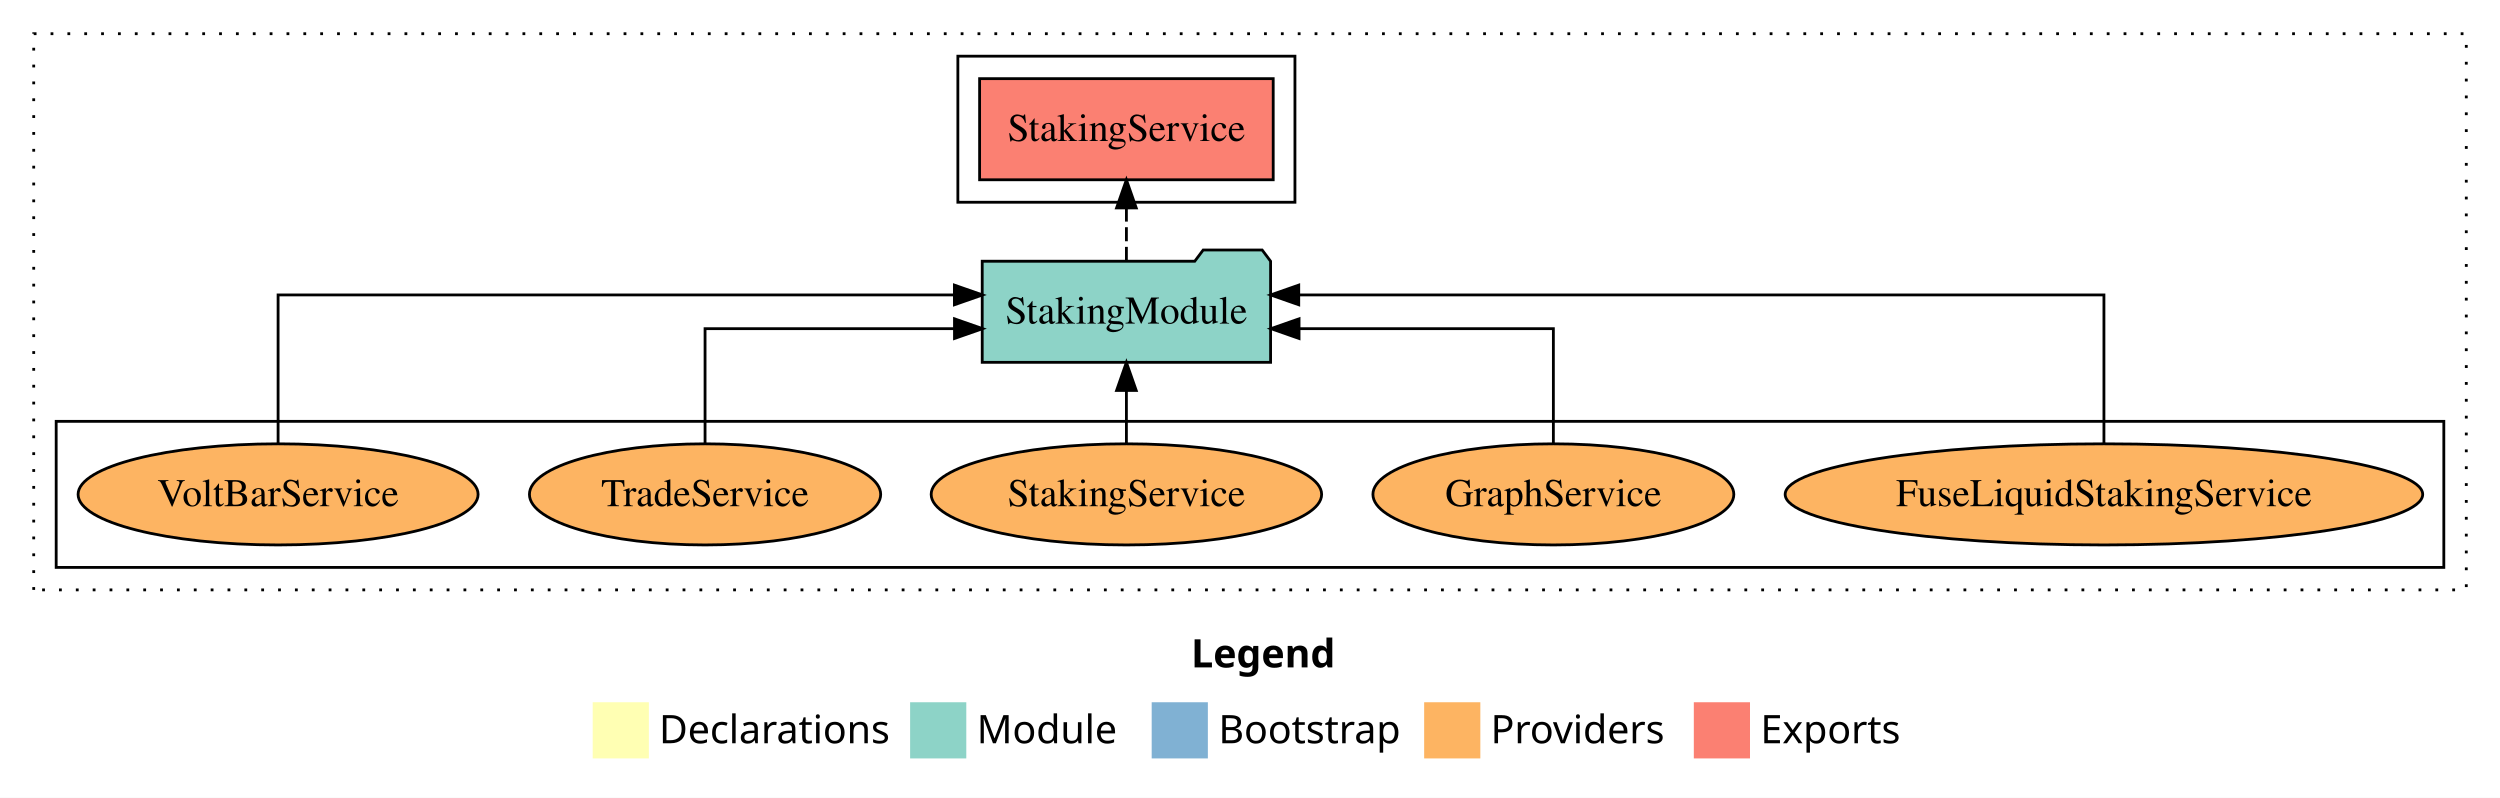
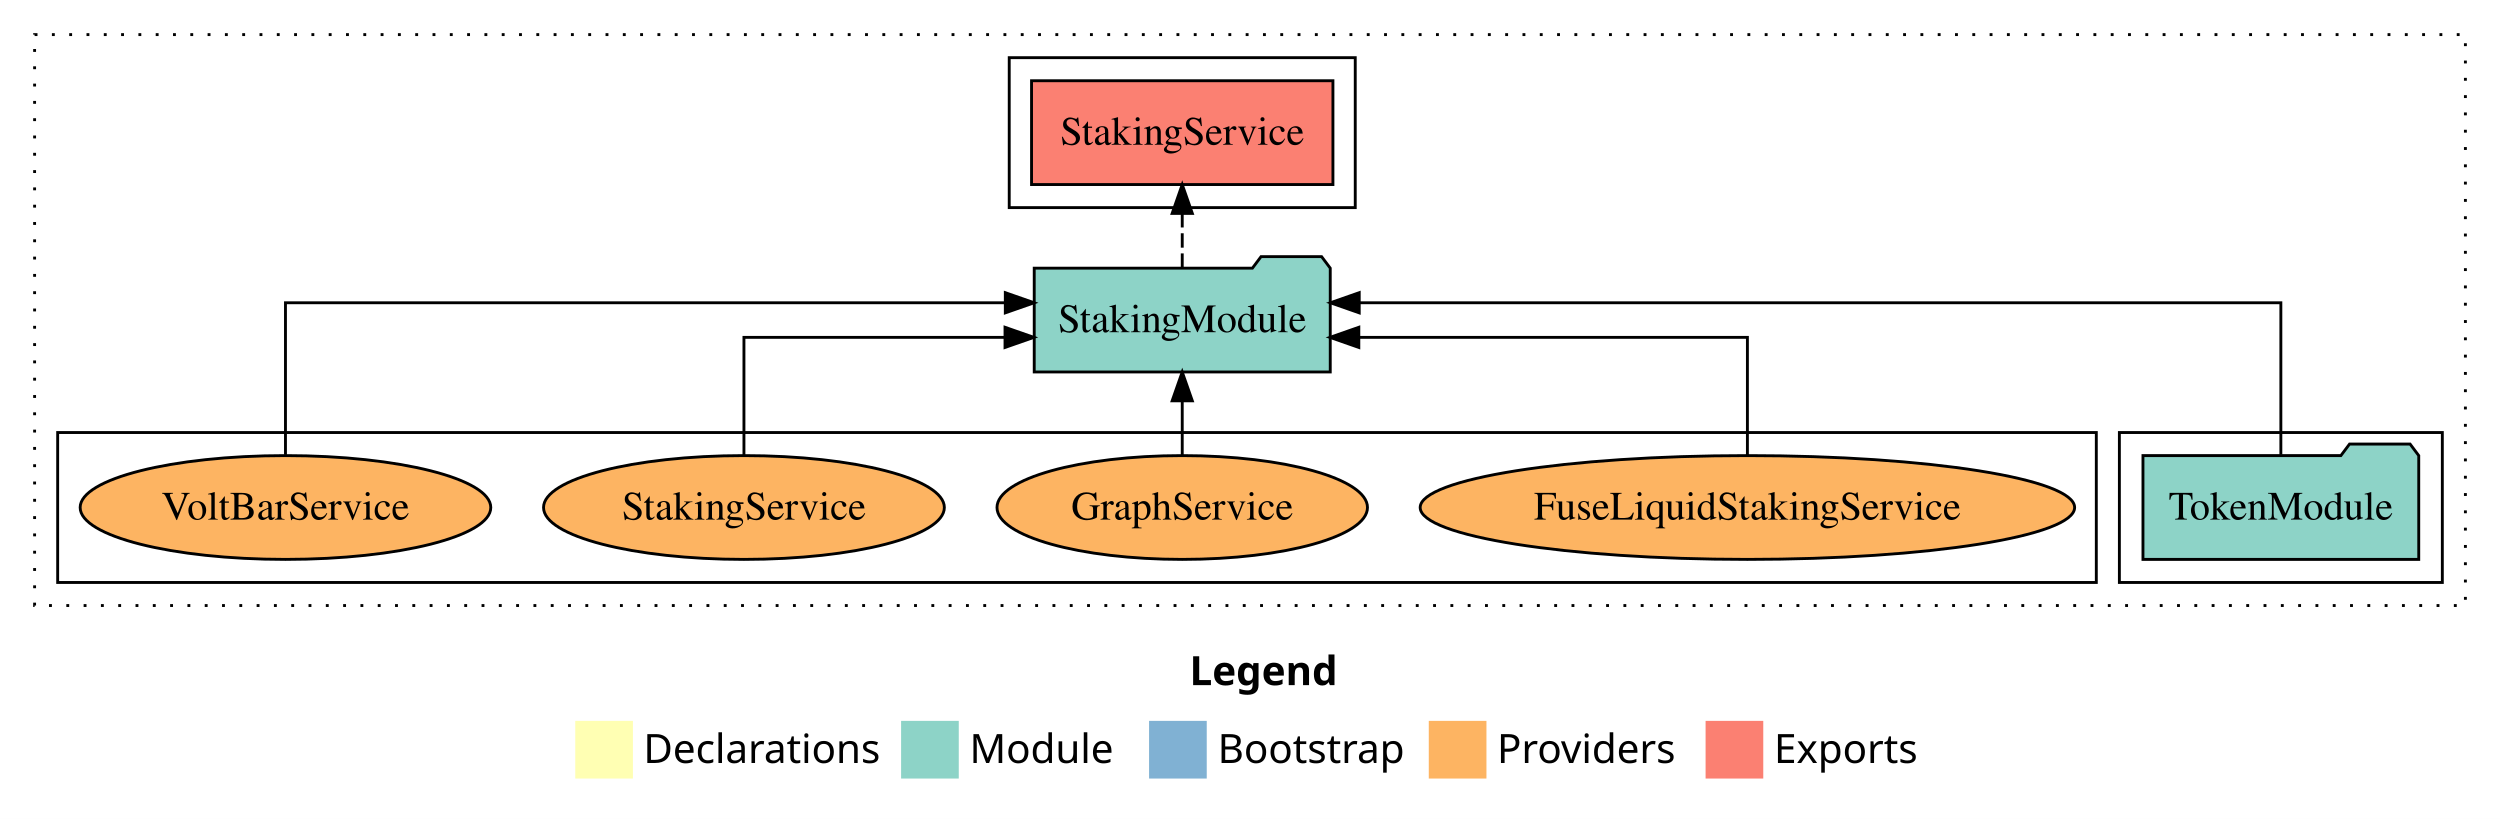
- <svg xmlns="http://www.w3.org/2000/svg" width="890pt" height="284pt" viewBox="0.00 0.00 890.00 284.00">
+ <svg xmlns="http://www.w3.org/2000/svg" width="867pt" height="284pt" viewBox="0.00 0.00 867.00 284.00">
  <g id="graph0" class="graph" transform="scale(1 1) rotate(0) translate(4 280)">
-     <polygon fill="white" stroke="transparent" points="-4,4 -4,-280 886,-280 886,4 -4,4" />
-     <text text-anchor="start" x="420.01" y="-42.4" font-family="Times-12" font-weight="bold" font-size="14.00">Legend</text>
-     <polygon fill="#ffffb3" stroke="transparent" points="207,-10 207,-30 227,-30 227,-10 207,-10" />
-     <text text-anchor="start" x="230.63" y="-15.4" font-family="Times-12" font-size="14.00">  Declarations</text>
-     <polygon fill="#8dd3c7" stroke="transparent" points="320,-10 320,-30 340,-30 340,-10 320,-10" />
-     <text text-anchor="start" x="343.73" y="-15.4" font-family="Times-12" font-size="14.00">  Module</text>
-     <polygon fill="#80b1d3" stroke="transparent" points="406,-10 406,-30 426,-30 426,-10 406,-10" />
-     <text text-anchor="start" x="429.78" y="-15.4" font-family="Times-12" font-size="14.00">  Bootstrap</text>
-     <polygon fill="#fdb462" stroke="transparent" points="503,-10 503,-30 523,-30 523,-10 503,-10" />
-     <text text-anchor="start" x="526.67" y="-15.4" font-family="Times-12" font-size="14.00">  Providers</text>
-     <polygon fill="#fb8072" stroke="transparent" points="599,-10 599,-30 619,-30 619,-10 599,-10" />
-     <text text-anchor="start" x="622.73" y="-15.4" font-family="Times-12" font-size="14.00">  Exports</text>
+     <polygon fill="white" stroke="transparent" points="-4,4 -4,-280 863,-280 863,4 -4,4" />
+     <text text-anchor="start" x="408.51" y="-42.4" font-family="Times-12" font-weight="bold" font-size="14.00">Legend</text>
+     <polygon fill="#ffffb3" stroke="transparent" points="195.5,-10 195.5,-30 215.5,-30 215.5,-10 195.5,-10" />
+     <text text-anchor="start" x="219.13" y="-15.4" font-family="Times-12" font-size="14.00">  Declarations</text>
+     <polygon fill="#8dd3c7" stroke="transparent" points="308.5,-10 308.5,-30 328.5,-30 328.5,-10 308.5,-10" />
+     <text text-anchor="start" x="332.23" y="-15.4" font-family="Times-12" font-size="14.00">  Module</text>
+     <polygon fill="#80b1d3" stroke="transparent" points="394.5,-10 394.5,-30 414.5,-30 414.5,-10 394.5,-10" />
+     <text text-anchor="start" x="418.28" y="-15.4" font-family="Times-12" font-size="14.00">  Bootstrap</text>
+     <polygon fill="#fdb462" stroke="transparent" points="491.5,-10 491.5,-30 511.5,-30 511.5,-10 491.5,-10" />
+     <text text-anchor="start" x="515.17" y="-15.4" font-family="Times-12" font-size="14.00">  Providers</text>
+     <polygon fill="#fb8072" stroke="transparent" points="587.5,-10 587.5,-30 607.5,-30 607.5,-10 587.5,-10" />
+     <text text-anchor="start" x="611.23" y="-15.4" font-family="Times-12" font-size="14.00">  Exports</text>
    <g id="clust1" class="cluster">
-       <polygon fill="none" stroke="black" stroke-dasharray="1,5" points="8,-70 8,-268 874,-268 874,-70 8,-70" />
+       <polygon fill="none" stroke="black" stroke-dasharray="1,5" points="8,-70 8,-268 851,-268 851,-70 8,-70" />
+     </g>
+     <g id="clust3" class="cluster">
+       <polygon fill="none" stroke="black" points="731,-78 731,-130 843,-130 843,-78 731,-78" />
    </g>
    <g id="clust4" class="cluster">
-       <polygon fill="none" stroke="black" points="337,-208 337,-260 457,-260 457,-208 337,-208" />
+       <polygon fill="none" stroke="black" points="346,-208 346,-260 466,-260 466,-208 346,-208" />
    </g>
    <g id="clust6" class="cluster">
-       <polygon fill="none" stroke="black" points="16,-78 16,-130 866,-130 866,-78 16,-78" />
+       <polygon fill="none" stroke="black" points="16,-78 16,-130 723,-130 723,-78 16,-78" />
    </g>
    <g id="node1" class="node">
-       <polygon fill="#fb8072" stroke="black" points="449.26,-252 344.74,-252 344.74,-216 449.26,-216 449.26,-252" />
-       <text text-anchor="middle" x="397" y="-229.8" font-family="Times,serif" font-size="14.00">StakingService </text>
+       <polygon fill="#8dd3c7" stroke="black" points="834.82,-122 831.82,-126 810.82,-126 807.82,-122 739.18,-122 739.18,-86 834.82,-86 834.82,-122" />
+       <text text-anchor="middle" x="787" y="-99.8" font-family="Times,serif" font-size="14.00">TokenModule</text>
    </g>
    <g id="node2" class="node">
-       <polygon fill="#8dd3c7" stroke="black" points="448.33,-187 445.33,-191 424.33,-191 421.33,-187 345.67,-187 345.67,-151 448.33,-151 448.33,-187" />
-       <text text-anchor="middle" x="397" y="-164.8" font-family="Times,serif" font-size="14.00">StakingModule</text>
+       <polygon fill="#8dd3c7" stroke="black" points="457.33,-187 454.33,-191 433.33,-191 430.33,-187 354.67,-187 354.67,-151 457.33,-151 457.33,-187" />
+       <text text-anchor="middle" x="406" y="-164.8" font-family="Times,serif" font-size="14.00">StakingModule</text>
    </g>
    <g id="edge1" class="edge">
-       <path fill="none" stroke="black" stroke-dasharray="5,2" d="M397,-187.11C397,-187.11 397,-205.99 397,-205.99" />
-       <polygon fill="black" stroke="black" points="393.5,-205.99 397,-215.99 400.5,-205.99 393.5,-205.99" />
+       <path fill="none" stroke="black" d="M787,-122.28C787,-143.32 787,-175 787,-175 787,-175 467.38,-175 467.38,-175" />
+       <polygon fill="black" stroke="black" points="467.38,-171.5 457.38,-175 467.38,-178.5 467.38,-171.5" />
    </g>
    <g id="node3" class="node">
-       <ellipse fill="#fdb462" stroke="black" cx="745" cy="-104" rx="113.48" ry="18" />
-       <text text-anchor="middle" x="745" y="-99.8" font-family="Times,serif" font-size="14.00">FuseLiquidStakingService</text>
+       <polygon fill="#fb8072" stroke="black" points="458.26,-252 353.74,-252 353.74,-216 458.26,-216 458.26,-252" />
+       <text text-anchor="middle" x="406" y="-229.8" font-family="Times,serif" font-size="14.00">StakingService </text>
    </g>
    <g id="edge2" class="edge">
-       <path fill="none" stroke="black" d="M745,-122.28C745,-143.32 745,-175 745,-175 745,-175 458.35,-175 458.35,-175" />
-       <polygon fill="black" stroke="black" points="458.35,-171.5 448.35,-175 458.35,-178.5 458.35,-171.5" />
+       <path fill="none" stroke="black" stroke-dasharray="5,2" d="M406,-187.11C406,-187.11 406,-205.99 406,-205.99" />
+       <polygon fill="black" stroke="black" points="402.5,-205.99 406,-215.99 409.5,-205.99 402.5,-205.99" />
    </g>
    <g id="node4" class="node">
-       <ellipse fill="#fdb462" stroke="black" cx="549" cy="-104" rx="64.24" ry="18" />
-       <text text-anchor="middle" x="549" y="-99.8" font-family="Times,serif" font-size="14.00">GraphService</text>
+       <ellipse fill="#fdb462" stroke="black" cx="602" cy="-104" rx="113.48" ry="18" />
+       <text text-anchor="middle" x="602" y="-99.8" font-family="Times,serif" font-size="14.00">FuseLiquidStakingService</text>
    </g>
    <g id="edge3" class="edge">
-       <path fill="none" stroke="black" d="M549,-122.02C549,-139.37 549,-163 549,-163 549,-163 458.46,-163 458.46,-163" />
-       <polygon fill="black" stroke="black" points="458.46,-159.5 448.46,-163 458.46,-166.5 458.46,-159.5" />
+       <path fill="none" stroke="black" d="M602,-122.02C602,-139.37 602,-163 602,-163 602,-163 467.24,-163 467.24,-163" />
+       <polygon fill="black" stroke="black" points="467.24,-159.5 457.24,-163 467.24,-166.5 467.24,-159.5" />
    </g>
    <g id="node5" class="node">
-       <ellipse fill="#fdb462" stroke="black" cx="397" cy="-104" rx="69.5" ry="18" />
-       <text text-anchor="middle" x="397" y="-99.8" font-family="Times,serif" font-size="14.00">StakingService</text>
+       <ellipse fill="#fdb462" stroke="black" cx="406" cy="-104" rx="64.24" ry="18" />
+       <text text-anchor="middle" x="406" y="-99.8" font-family="Times,serif" font-size="14.00">GraphService</text>
    </g>
    <g id="edge4" class="edge">
-       <path fill="none" stroke="black" d="M397,-122.11C397,-122.11 397,-140.99 397,-140.99" />
-       <polygon fill="black" stroke="black" points="393.5,-140.99 397,-150.99 400.5,-140.99 393.5,-140.99" />
+       <path fill="none" stroke="black" d="M406,-122.11C406,-122.11 406,-140.99 406,-140.99" />
+       <polygon fill="black" stroke="black" points="402.5,-140.99 406,-150.99 409.5,-140.99 402.5,-140.99" />
    </g>
    <g id="node6" class="node">
-       <ellipse fill="#fdb462" stroke="black" cx="247" cy="-104" rx="62.52" ry="18" />
-       <text text-anchor="middle" x="247" y="-99.8" font-family="Times,serif" font-size="14.00">TradeService</text>
+       <ellipse fill="#fdb462" stroke="black" cx="254" cy="-104" rx="69.5" ry="18" />
+       <text text-anchor="middle" x="254" y="-99.8" font-family="Times,serif" font-size="14.00">StakingService</text>
    </g>
    <g id="edge5" class="edge">
-       <path fill="none" stroke="black" d="M247,-122.02C247,-139.37 247,-163 247,-163 247,-163 335.8,-163 335.8,-163" />
-       <polygon fill="black" stroke="black" points="335.8,-166.5 345.8,-163 335.8,-159.5 335.8,-166.5" />
+       <path fill="none" stroke="black" d="M254,-122.02C254,-139.37 254,-163 254,-163 254,-163 344.54,-163 344.54,-163" />
+       <polygon fill="black" stroke="black" points="344.54,-166.5 354.54,-163 344.54,-159.5 344.54,-166.5" />
    </g>
    <g id="node7" class="node">
      <ellipse fill="#fdb462" stroke="black" cx="95" cy="-104" rx="71.2" ry="18" />
      <text text-anchor="middle" x="95" y="-99.8" font-family="Times,serif" font-size="14.00">VoltBarService</text>
    </g>
    <g id="edge6" class="edge">
-       <path fill="none" stroke="black" d="M95,-122.28C95,-143.32 95,-175 95,-175 95,-175 335.77,-175 335.77,-175" />
-       <polygon fill="black" stroke="black" points="335.77,-178.5 345.77,-175 335.77,-171.5 335.77,-178.5" />
+       <path fill="none" stroke="black" d="M95,-122.28C95,-143.32 95,-175 95,-175 95,-175 344.64,-175 344.64,-175" />
+       <polygon fill="black" stroke="black" points="344.64,-178.5 354.64,-175 344.64,-171.5 344.64,-178.5" />
    </g>
  </g>
</svg>
